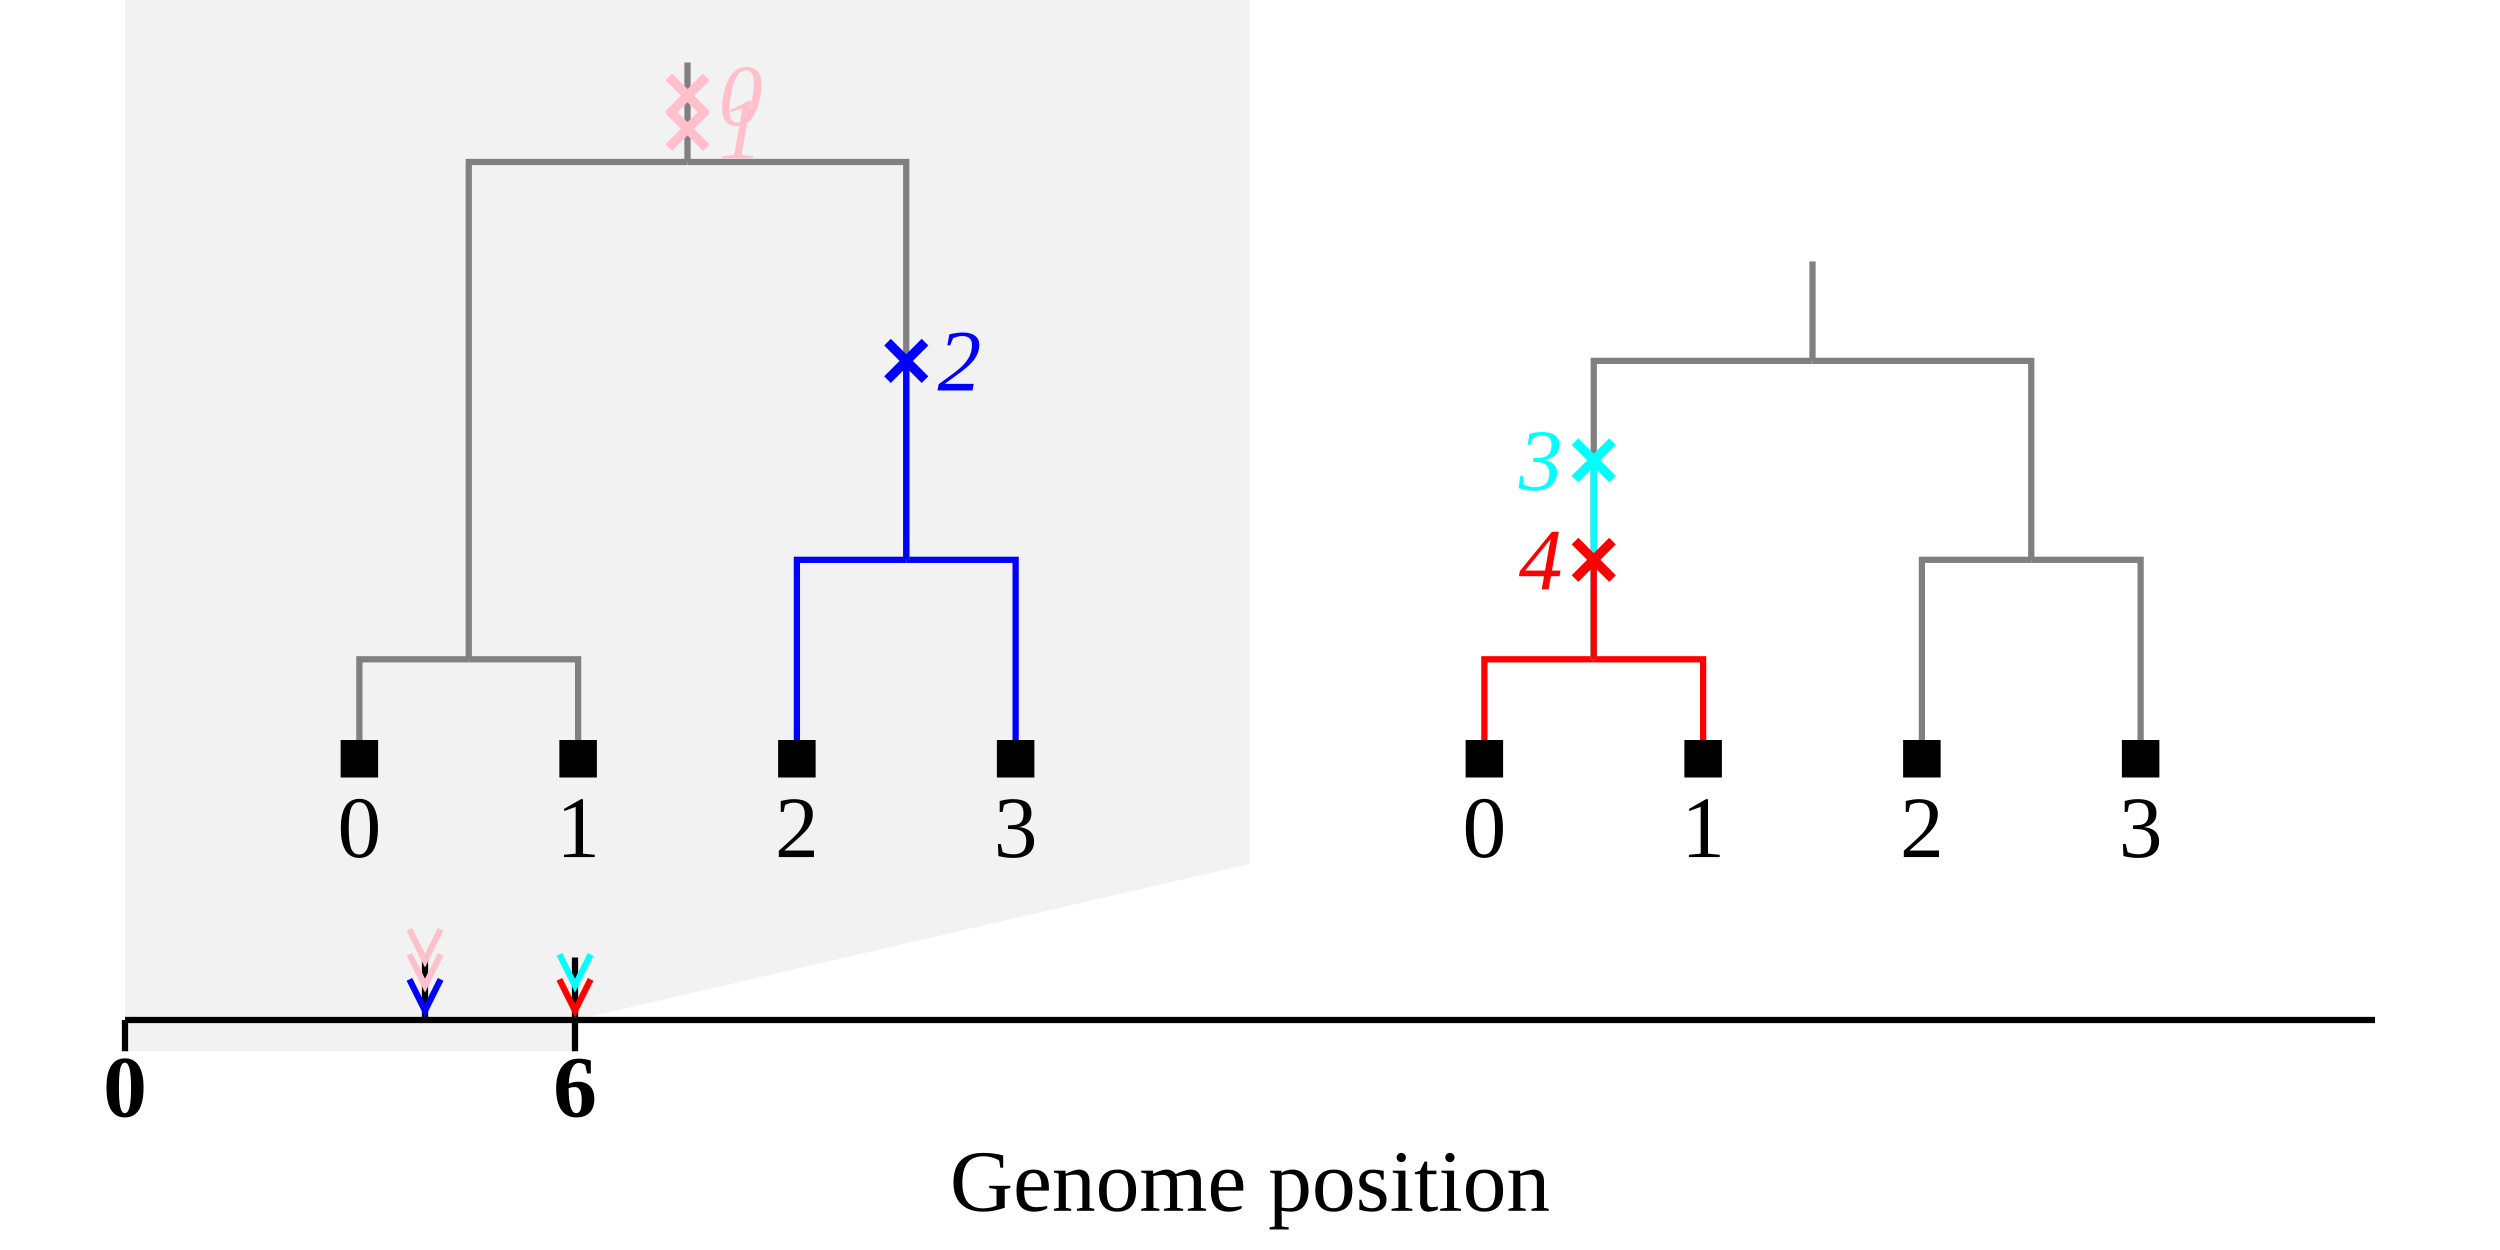
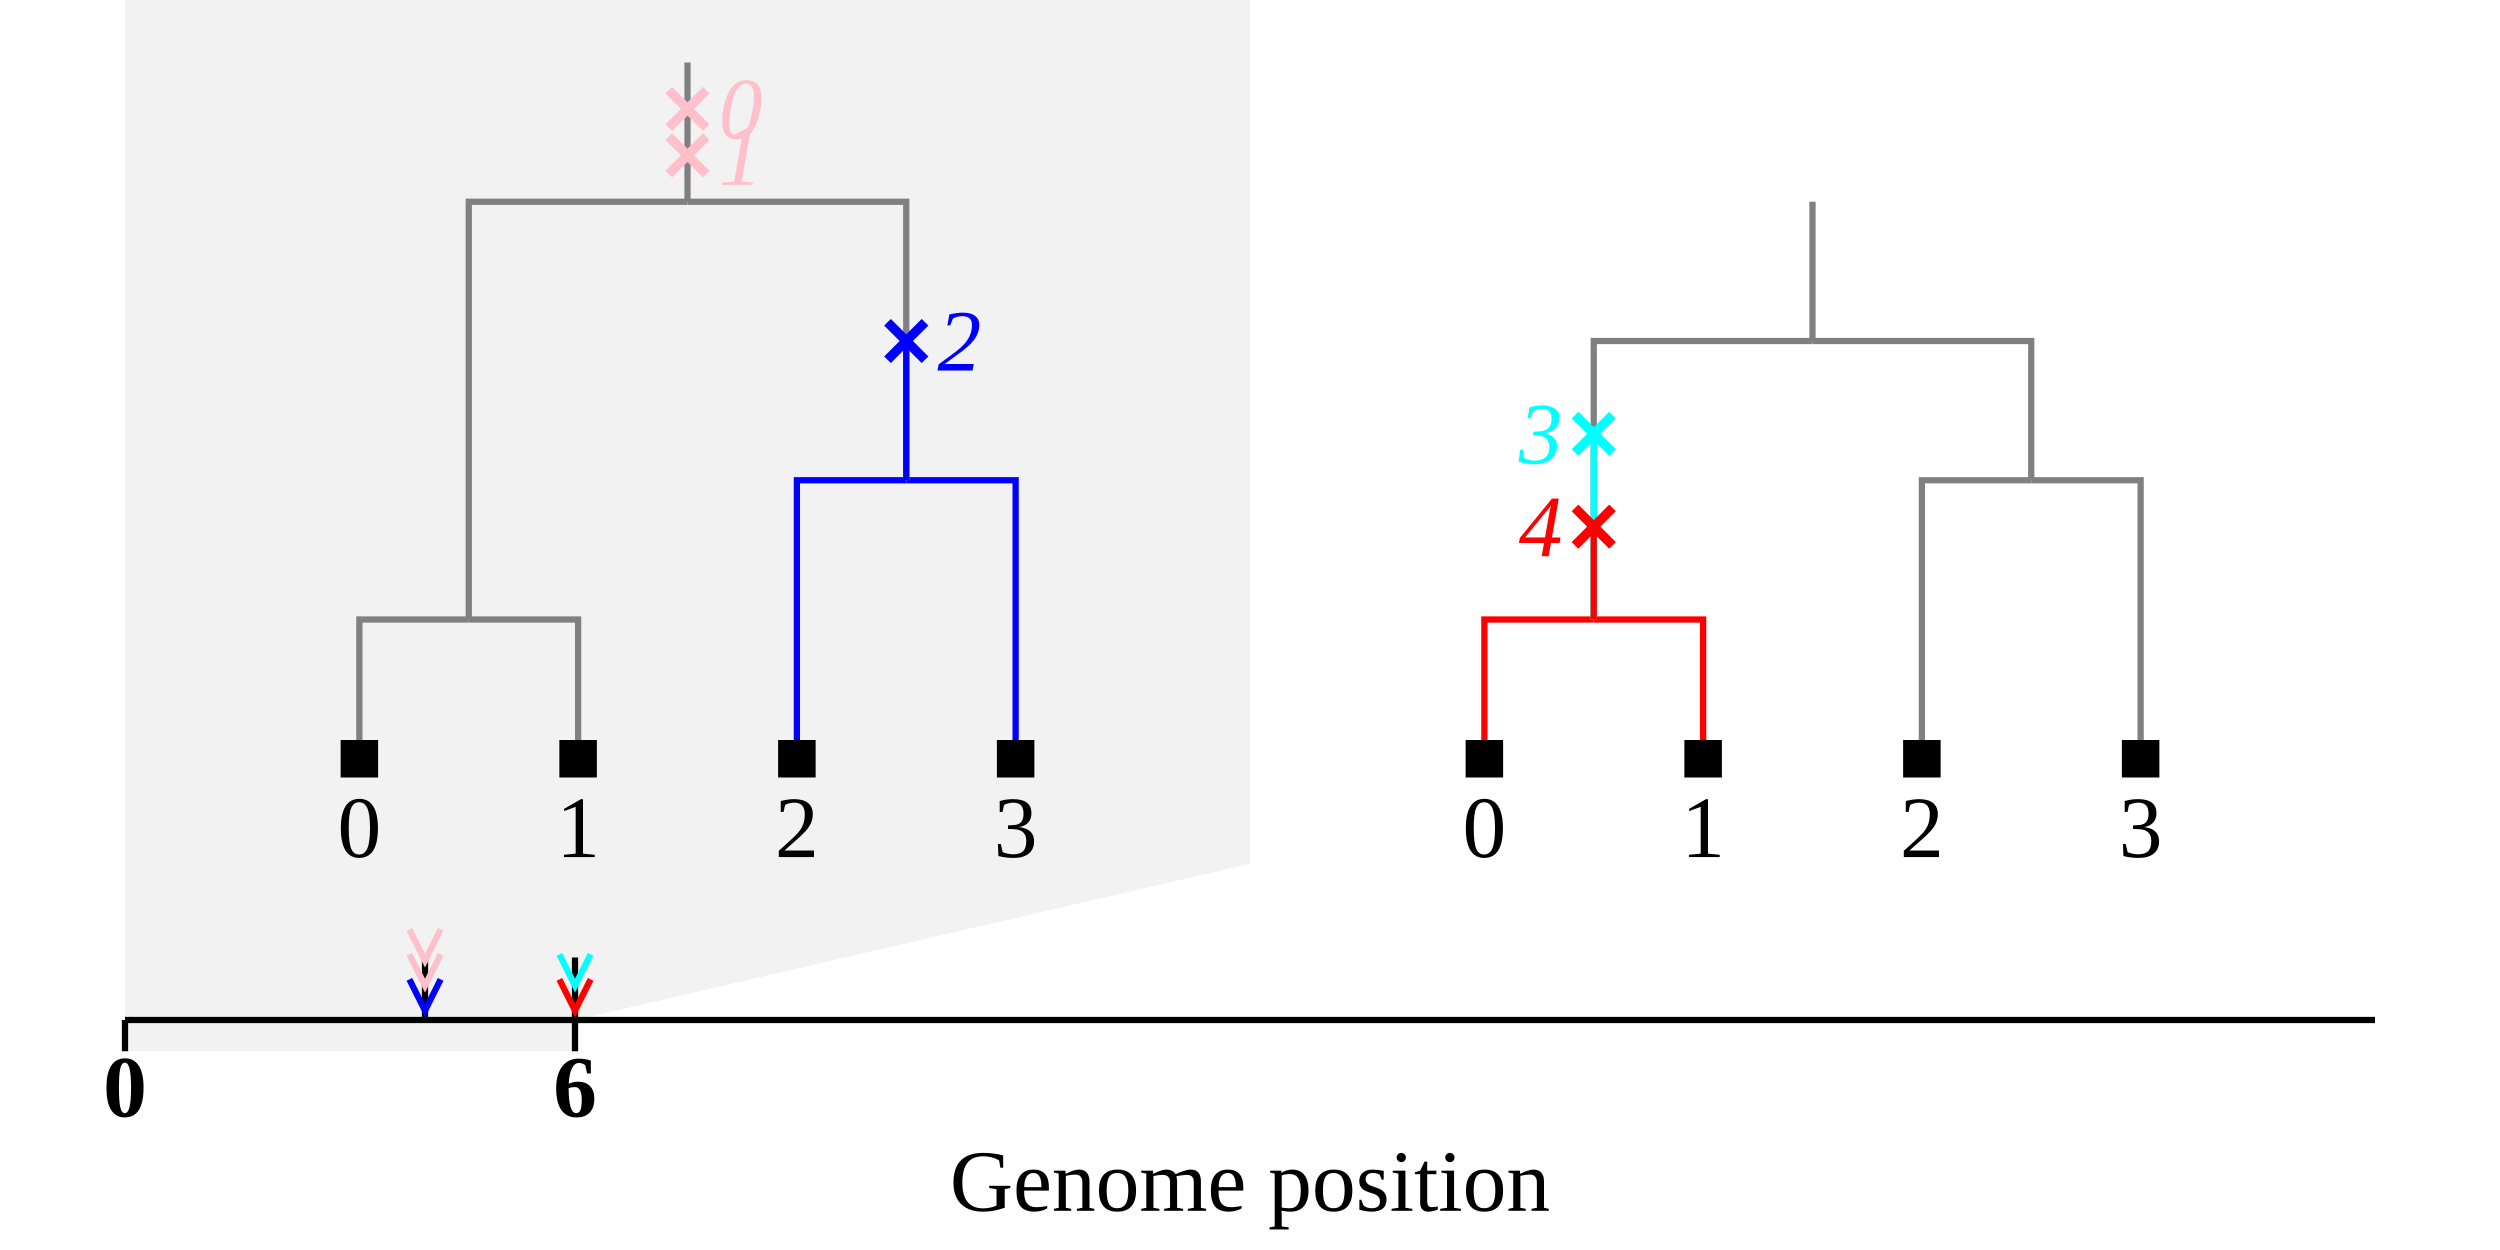
<svg xmlns="http://www.w3.org/2000/svg" baseProfile="full" height="200" version="1.1" width="400">
  <defs>
    <style type="text/css">.background path {fill: #808080; fill-opacity: 0}.background path:nth-child(odd) {fill-opacity: .1}.axes {font-size: 14px}.x-axis .tick .lab {font-weight: bold; dominant-baseline: hanging}.axes, .tree {font-size: 14px; text-anchor: middle}.axes line, .edge {stroke: black; fill: none}.y-axis .grid {stroke: #FAFAFA}.node &gt; .sym {fill: black; stroke: none}.site &gt; .sym {stroke: black}.mut text {fill: red; font-style: italic}.mut.extra text {fill: hotpink}.mut line {fill: none; stroke: none}.mut .sym {fill: none; stroke: red}.mut.extra .sym {stroke: hotpink}.node .mut .sym {stroke-width: 1.5px}.tree text, .tree-sequence text {dominant-baseline: central}.plotbox .lab.lft {text-anchor: end}.plotbox .lab.rgt {text-anchor: start}.edge {stroke: grey}.mut .sym{stroke:pink} .mut text{fill:pink}.mut.m2 .sym, .m2&gt;line, .m2&gt;.node .edge{stroke:blue} .mut.m2 .lab{fill:blue}.mut.m3 .sym, .m3&gt;line, .m3&gt;.node .edge{stroke:cyan} .mut.m3 .lab{fill:cyan}.mut.m4 .sym, .m4&gt;line, .m4&gt;.node .edge{stroke:red} .mut.m4 .lab{fill:red}.node:not(.leaf) &gt; .sym, .node:not(.leaf) &gt; .lab {visibility: hidden}</style>
  </defs>
  <g class="tree-sequence">
    <g class="background">
      <path d="M20,0 l180,0 l0,138.2 l-108,25 l0,5 l-72,0 l0,-5 l0,-25 l0,-138.2z" />
      <path d="M200,0 l180,0 l0,138.2 l0,25 l0,5 l-288,0 l0,-5 l108,-25 l0,-138.2z" />
    </g>
    <g class="axes">
      <g class="x-axis">
-         <g transform="translate(200,200)">
+         <g transform="translate(200 200)">
          <text class="lab" text-anchor="middle" transform="translate(0 -11)">Genome position</text>
        </g>
        <line x1="20" x2="380" y1="163.2" y2="163.2" />
        <g class="ticks">
          <g class="tick" transform="translate(20 163.2)">
            <line x1="0" x2="0" y1="0" y2="5" />
-             <g transform="translate(0,6)">
+             <g transform="translate(0 6)">
              <text class="lab">0</text>
            </g>
          </g>
          <g class="tick" transform="translate(92 163.2)">
            <line x1="0" x2="0" y1="0" y2="5" />
-             <g transform="translate(0,6)">
+             <g transform="translate(0 6)">
              <text class="lab">6</text>
            </g>
          </g>
        </g>
        <g class="site s0" transform="translate(68 163.2)">
          <line class="sym" x1="0" x2="0" y1="0" y2="-10" />
          <g class="mut m2">
            <polyline class="sym" points="2.5,-6.5 0,-1.5 -2.5,-6.5" />
          </g>
          <g class="mut m1">
            <polyline class="sym" points="2.5,-10.5 0,-5.5 -2.5,-10.5" />
          </g>
          <g class="mut m0">
            <polyline class="sym" points="2.5,-14.5 0,-9.5 -2.5,-14.5" />
          </g>
        </g>
        <g class="site s1" transform="translate(92 163.2)">
          <line class="sym" x1="0" x2="0" y1="0" y2="-10" />
          <g class="mut m4">
            <polyline class="sym" points="2.5,-6.5 0,-1.5 -2.5,-6.5" />
          </g>
          <g class="mut m3">
            <polyline class="sym" points="2.5,-10.5 0,-5.5 -2.5,-10.5" />
          </g>
        </g>
      </g>
    </g>
    <g class="plotbox trees">
      <g class="tree t-1" transform="translate(20 0)">
        <g class="plotbox">
-           <g class="c2 m0 m1 node n9 p0 root s0" transform="translate(90 25.9143)">
-             <g class="a9 c2 node n4 p0" transform="translate(-35 79.5714)">
-               <g class="a4 leaf node n0 p0 sample" transform="translate(-17.5 15.9143)">
-                 <path class="edge" d="M 0 0 V -15.914 H 17.5" />
+           <g class="c2 m0 m1 node n9 p0 root s0" transform="translate(90 32.28)">
+             <g class="a9 c2 node n4 p0" transform="translate(-35 66.84)">
+               <g class="a4 leaf node n0 p0 sample" transform="translate(-17.5 22.28)">
+                 <path class="edge" d="M 0 0 V -22.28 H 17.5" />
                <rect class="sym" height="6" width="6" x="-3" y="-3" />
                <text class="lab" transform="translate(0 11)">0</text>
              </g>
-               <g class="a4 leaf node n1 p0 sample" transform="translate(17.5 15.9143)">
-                 <path class="edge" d="M 0 0 V -15.914 H -17.5" />
+               <g class="a4 leaf node n1 p0 sample" transform="translate(17.5 22.28)">
+                 <path class="edge" d="M 0 0 V -22.28 H -17.5" />
                <rect class="sym" height="6" width="6" x="-3" y="-3" />
                <text class="lab" transform="translate(0 11)">1</text>
              </g>
-               <path class="edge" d="M 0 0 V -79.571 H 35" />
+               <path class="edge" d="M 0 0 V -66.84 H 35" />
              <circle class="sym" cx="0" cy="0" r="3" />
              <text class="lab lft" transform="translate(-3 -7.0)">4</text>
            </g>
-             <g class="a9 c2 m2 node n5 p0 s0" transform="translate(35 63.6571)">
-               <g class="a5 leaf node n2 p0 sample" transform="translate(-17.5 31.8286)">
-                 <path class="edge" d="M 0 0 V -31.829 H 17.5" />
+             <g class="a9 c2 m2 node n5 p0 s0" transform="translate(35 44.56)">
+               <g class="a5 leaf node n2 p0 sample" transform="translate(-17.5 44.56)">
+                 <path class="edge" d="M 0 0 V -44.56 H 17.5" />
                <rect class="sym" height="6" width="6" x="-3" y="-3" />
                <text class="lab" transform="translate(0 11)">2</text>
              </g>
-               <g class="a5 leaf node n3 p0 sample" transform="translate(17.5 31.8286)">
-                 <path class="edge" d="M 0 0 V -31.829 H -17.5" />
+               <g class="a5 leaf node n3 p0 sample" transform="translate(17.5 44.56)">
+                 <path class="edge" d="M 0 0 V -44.56 H -17.5" />
                <rect class="sym" height="6" width="6" x="-3" y="-3" />
                <text class="lab" transform="translate(0 11)">3</text>
              </g>
-               <path class="edge" d="M 0 0 V -63.657 H -35" />
-               <g class="mut m2 s0" transform="translate(0 -31.8286)">
-                 <line x1="0" x2="0" y1="0" y2="31.829" />
+               <path class="edge" d="M 0 0 V -44.56 H -35" />
+               <g class="mut m2 s0" transform="translate(0 -22.28)">
+                 <line x1="0" x2="0" y1="0" y2="22.28" />
                <path class="sym" d="M -3,-3 l 6,6 M -3,3 l 6,-6" />
                <text class="lab rgt" transform="translate(5 0)">2</text>
              </g>
              <circle class="sym" cx="0" cy="0" r="3" />
              <text class="lab rgt" transform="translate(3 -7.0)">5</text>
            </g>
-             <path class="edge" d="M 0 0 V -15.914 H 0" />
-             <g class="mut m0 s0" transform="translate(0 -10.6095)">
-               <line x1="0" x2="0" y1="0" y2="10.61" />
+             <path class="edge" d="M 0 0 V -22.28 H 0" />
+             <g class="mut m0 s0" transform="translate(0 -14.8533)">
+               <line x1="0" x2="0" y1="0" y2="14.853" />
              <path class="sym" d="M -3,-3 l 6,6 M -3,3 l 6,-6" />
              <text class="lab rgt" transform="translate(5 0)">0</text>
            </g>
-             <g class="mut m1 s0" transform="translate(0 -5.30476)">
-               <line x1="0" x2="0" y1="0" y2="5.305" />
+             <g class="mut m1 s0" transform="translate(0 -7.42667)">
+               <line x1="0" x2="0" y1="0" y2="7.427" />
              <path class="sym" d="M -3,-3 l 6,6 M -3,3 l 6,-6" />
              <text class="lab rgt" transform="translate(5 0)">1</text>
            </g>
            <circle class="sym" cx="0" cy="0" r="3" />
            <text class="lab rgt" transform="translate(3 -7.0)">9</text>
          </g>
        </g>
      </g>
      <g class="tree t0" transform="translate(200 0)">
        <g class="plotbox">
-           <g class="c2 node n7 p0 root" transform="translate(90 57.7429)">
-             <g class="a7 c2 m3 m4 node n4 p0 s1" transform="translate(-35 47.7429)">
-               <g class="a4 leaf node n0 p0 sample" transform="translate(-17.5 15.9143)">
-                 <path class="edge" d="M 0 0 V -15.914 H 17.5" />
+           <g class="c2 node n7 p0 root" transform="translate(90 54.56)">
+             <g class="a7 c2 m3 m4 node n4 p0 s1" transform="translate(-35 44.56)">
+               <g class="a4 leaf node n0 p0 sample" transform="translate(-17.5 22.28)">
+                 <path class="edge" d="M 0 0 V -22.28 H 17.5" />
                <rect class="sym" height="6" width="6" x="-3" y="-3" />
                <text class="lab" transform="translate(0 11)">0</text>
              </g>
-               <g class="a4 leaf node n1 p0 sample" transform="translate(17.5 15.9143)">
-                 <path class="edge" d="M 0 0 V -15.914 H -17.5" />
+               <g class="a4 leaf node n1 p0 sample" transform="translate(17.5 22.28)">
+                 <path class="edge" d="M 0 0 V -22.28 H -17.5" />
                <rect class="sym" height="6" width="6" x="-3" y="-3" />
                <text class="lab" transform="translate(0 11)">1</text>
              </g>
-               <path class="edge" d="M 0 0 V -47.743 H 35" />
-               <g class="mut m3 s1" transform="translate(0 -31.8286)">
-                 <line x1="0" x2="0" y1="0" y2="31.829" />
+               <path class="edge" d="M 0 0 V -44.56 H 35" />
+               <g class="mut m3 s1" transform="translate(0 -29.7067)">
+                 <line x1="0" x2="0" y1="0" y2="29.707" />
                <path class="sym" d="M -3,-3 l 6,6 M -3,3 l 6,-6" />
                <text class="lab lft" transform="translate(-5 0)">3</text>
              </g>
-               <g class="mut m4 s1" transform="translate(0 -15.9143)">
-                 <line x1="0" x2="0" y1="0" y2="15.914" />
+               <g class="mut m4 s1" transform="translate(0 -14.8533)">
+                 <line x1="0" x2="0" y1="0" y2="14.853" />
                <path class="sym" d="M -3,-3 l 6,6 M -3,3 l 6,-6" />
                <text class="lab lft" transform="translate(-5 0)">4</text>
              </g>
              <circle class="sym" cx="0" cy="0" r="3" />
              <text class="lab lft" transform="translate(-3 -7.0)">4</text>
            </g>
-             <g class="a7 c2 node n5 p0" transform="translate(35 31.8286)">
-               <g class="a5 leaf node n2 p0 sample" transform="translate(-17.5 31.8286)">
-                 <path class="edge" d="M 0 0 V -31.829 H 17.5" />
+             <g class="a7 c2 node n5 p0" transform="translate(35 22.28)">
+               <g class="a5 leaf node n2 p0 sample" transform="translate(-17.5 44.56)">
+                 <path class="edge" d="M 0 0 V -44.56 H 17.5" />
                <rect class="sym" height="6" width="6" x="-3" y="-3" />
                <text class="lab" transform="translate(0 11)">2</text>
              </g>
-               <g class="a5 leaf node n3 p0 sample" transform="translate(17.5 31.8286)">
-                 <path class="edge" d="M 0 0 V -31.829 H -17.5" />
+               <g class="a5 leaf node n3 p0 sample" transform="translate(17.5 44.56)">
+                 <path class="edge" d="M 0 0 V -44.56 H -17.5" />
                <rect class="sym" height="6" width="6" x="-3" y="-3" />
                <text class="lab" transform="translate(0 11)">3</text>
              </g>
-               <path class="edge" d="M 0 0 V -31.829 H -35" />
+               <path class="edge" d="M 0 0 V -22.28 H -35" />
              <circle class="sym" cx="0" cy="0" r="3" />
              <text class="lab rgt" transform="translate(3 -7.0)">5</text>
            </g>
-             <path class="edge" d="M 0 0 V -15.914 H 0" />
+             <path class="edge" d="M 0 0 V -22.28 H 0" />
            <circle class="sym" cx="0" cy="0" r="3" />
            <text class="lab rgt" transform="translate(3 -7.0)">7</text>
          </g>
        </g>
      </g>
    </g>
  </g>
</svg>
